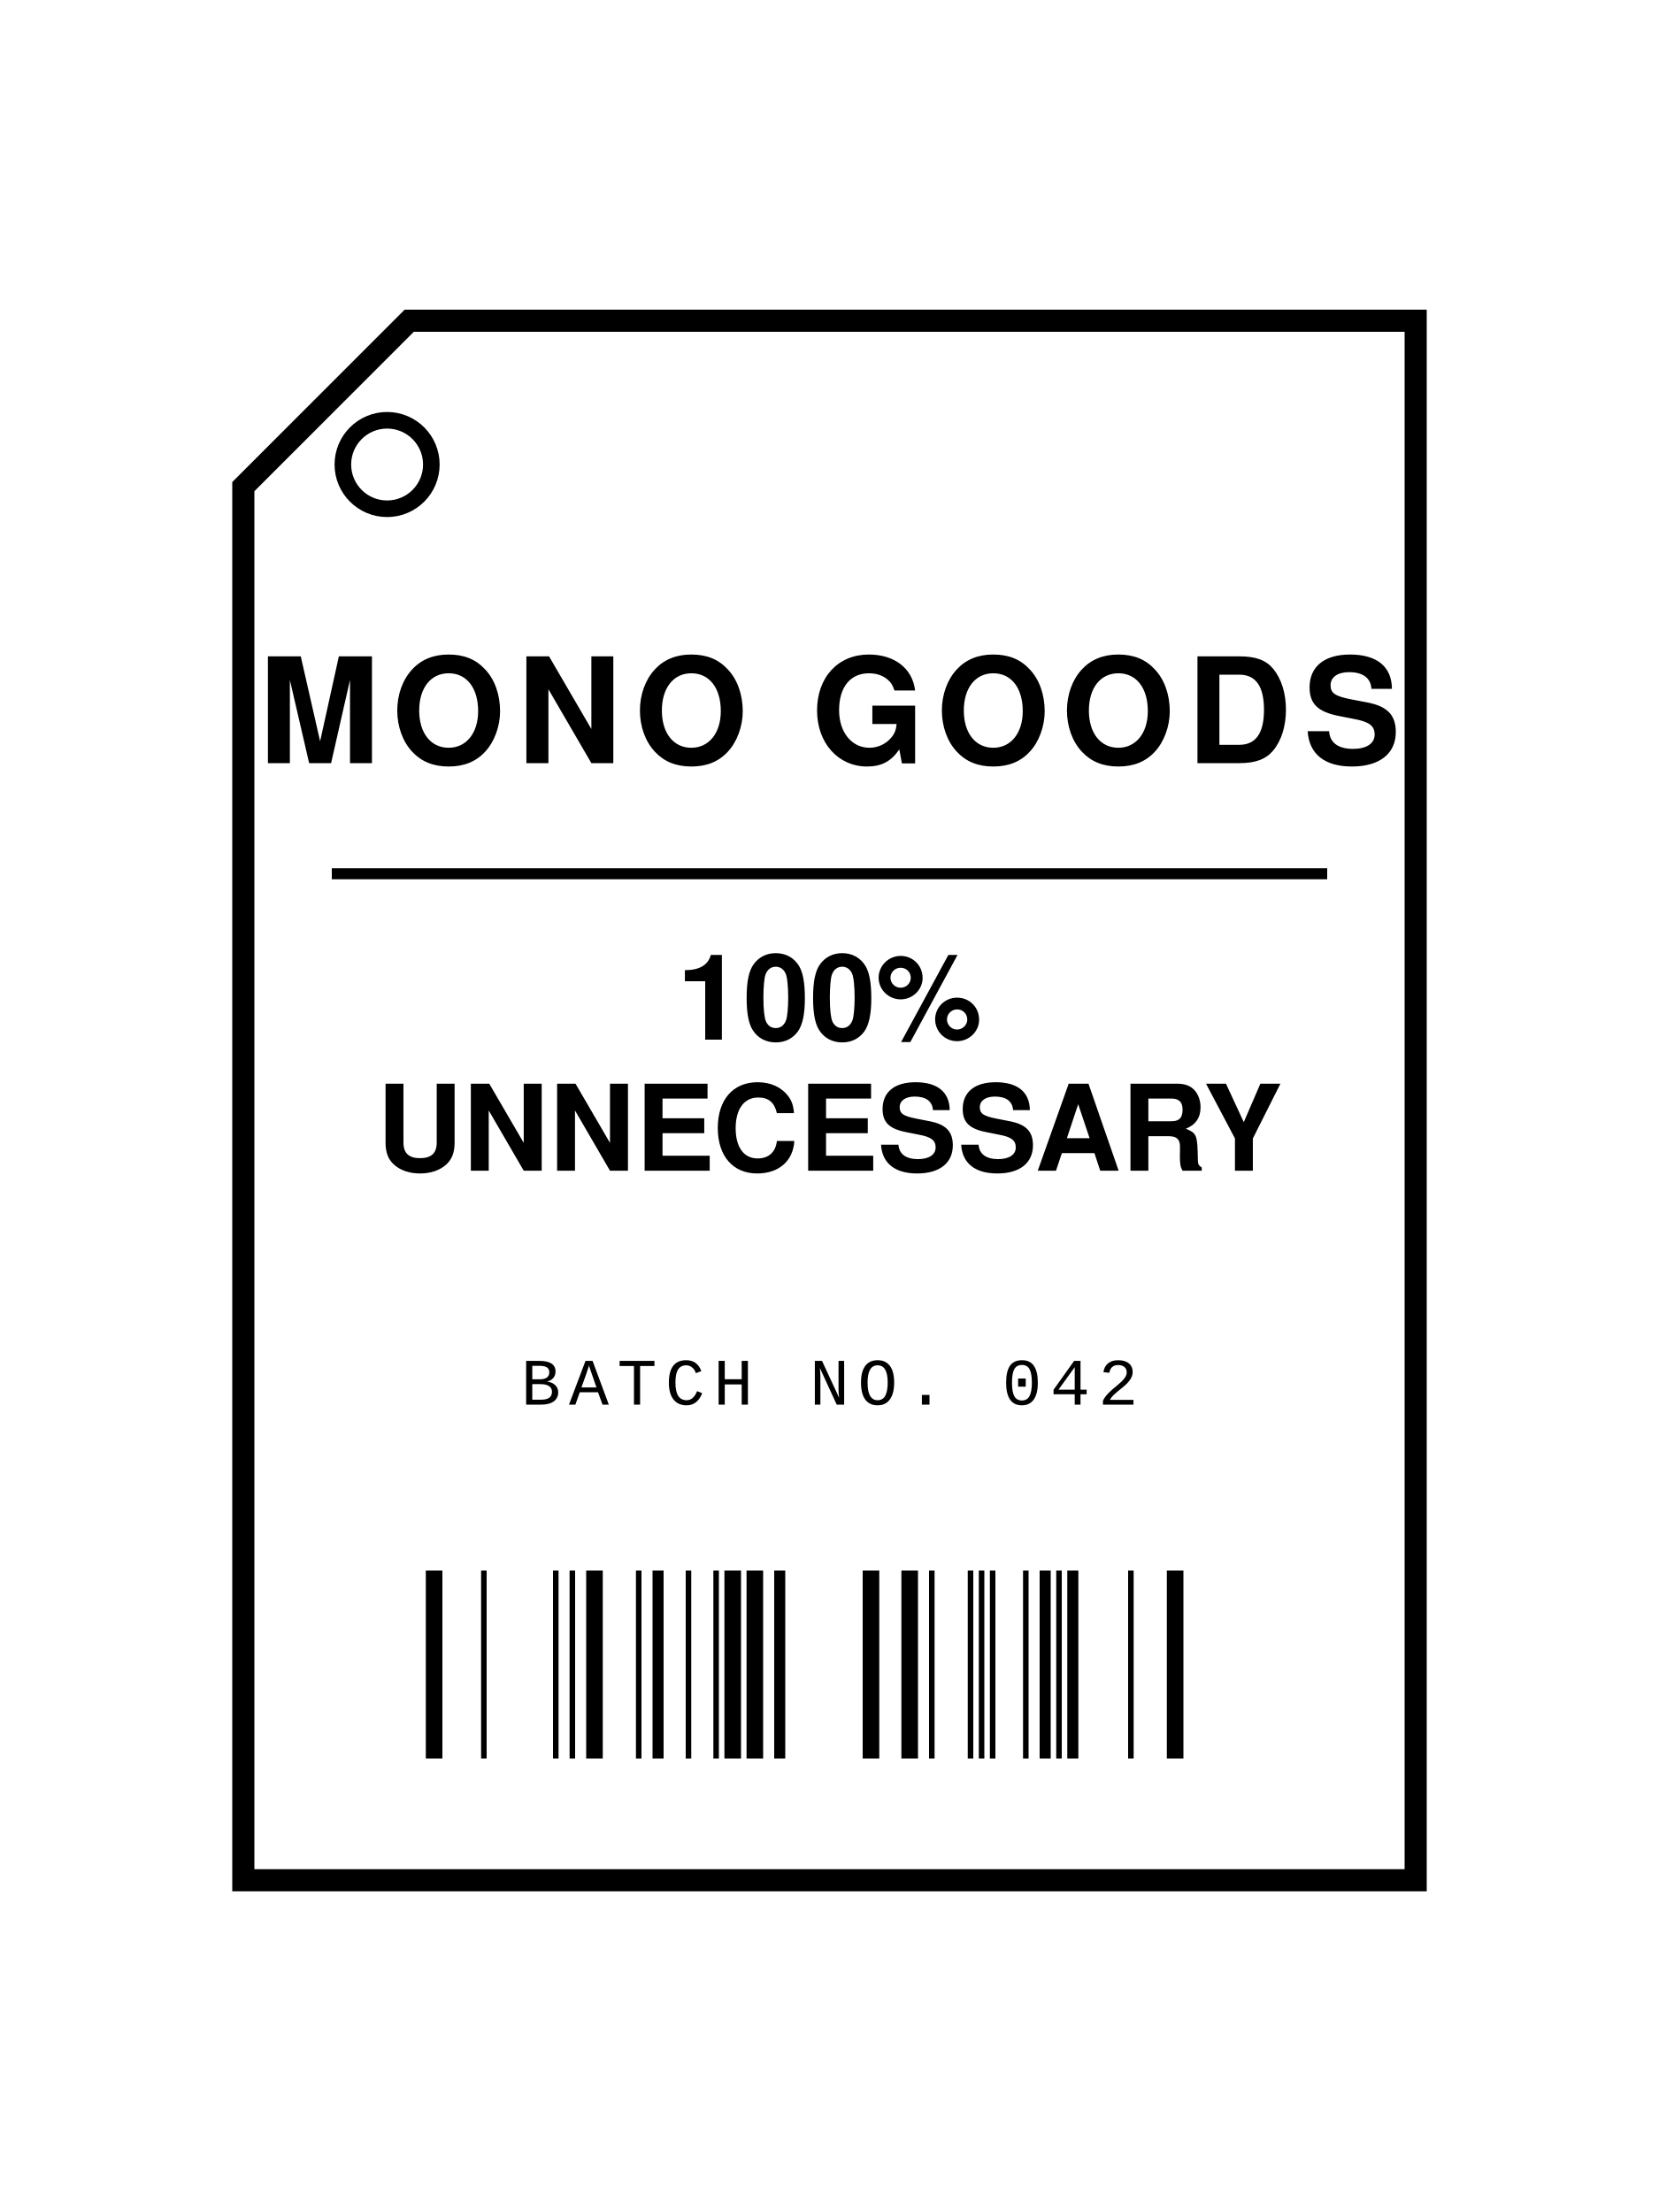
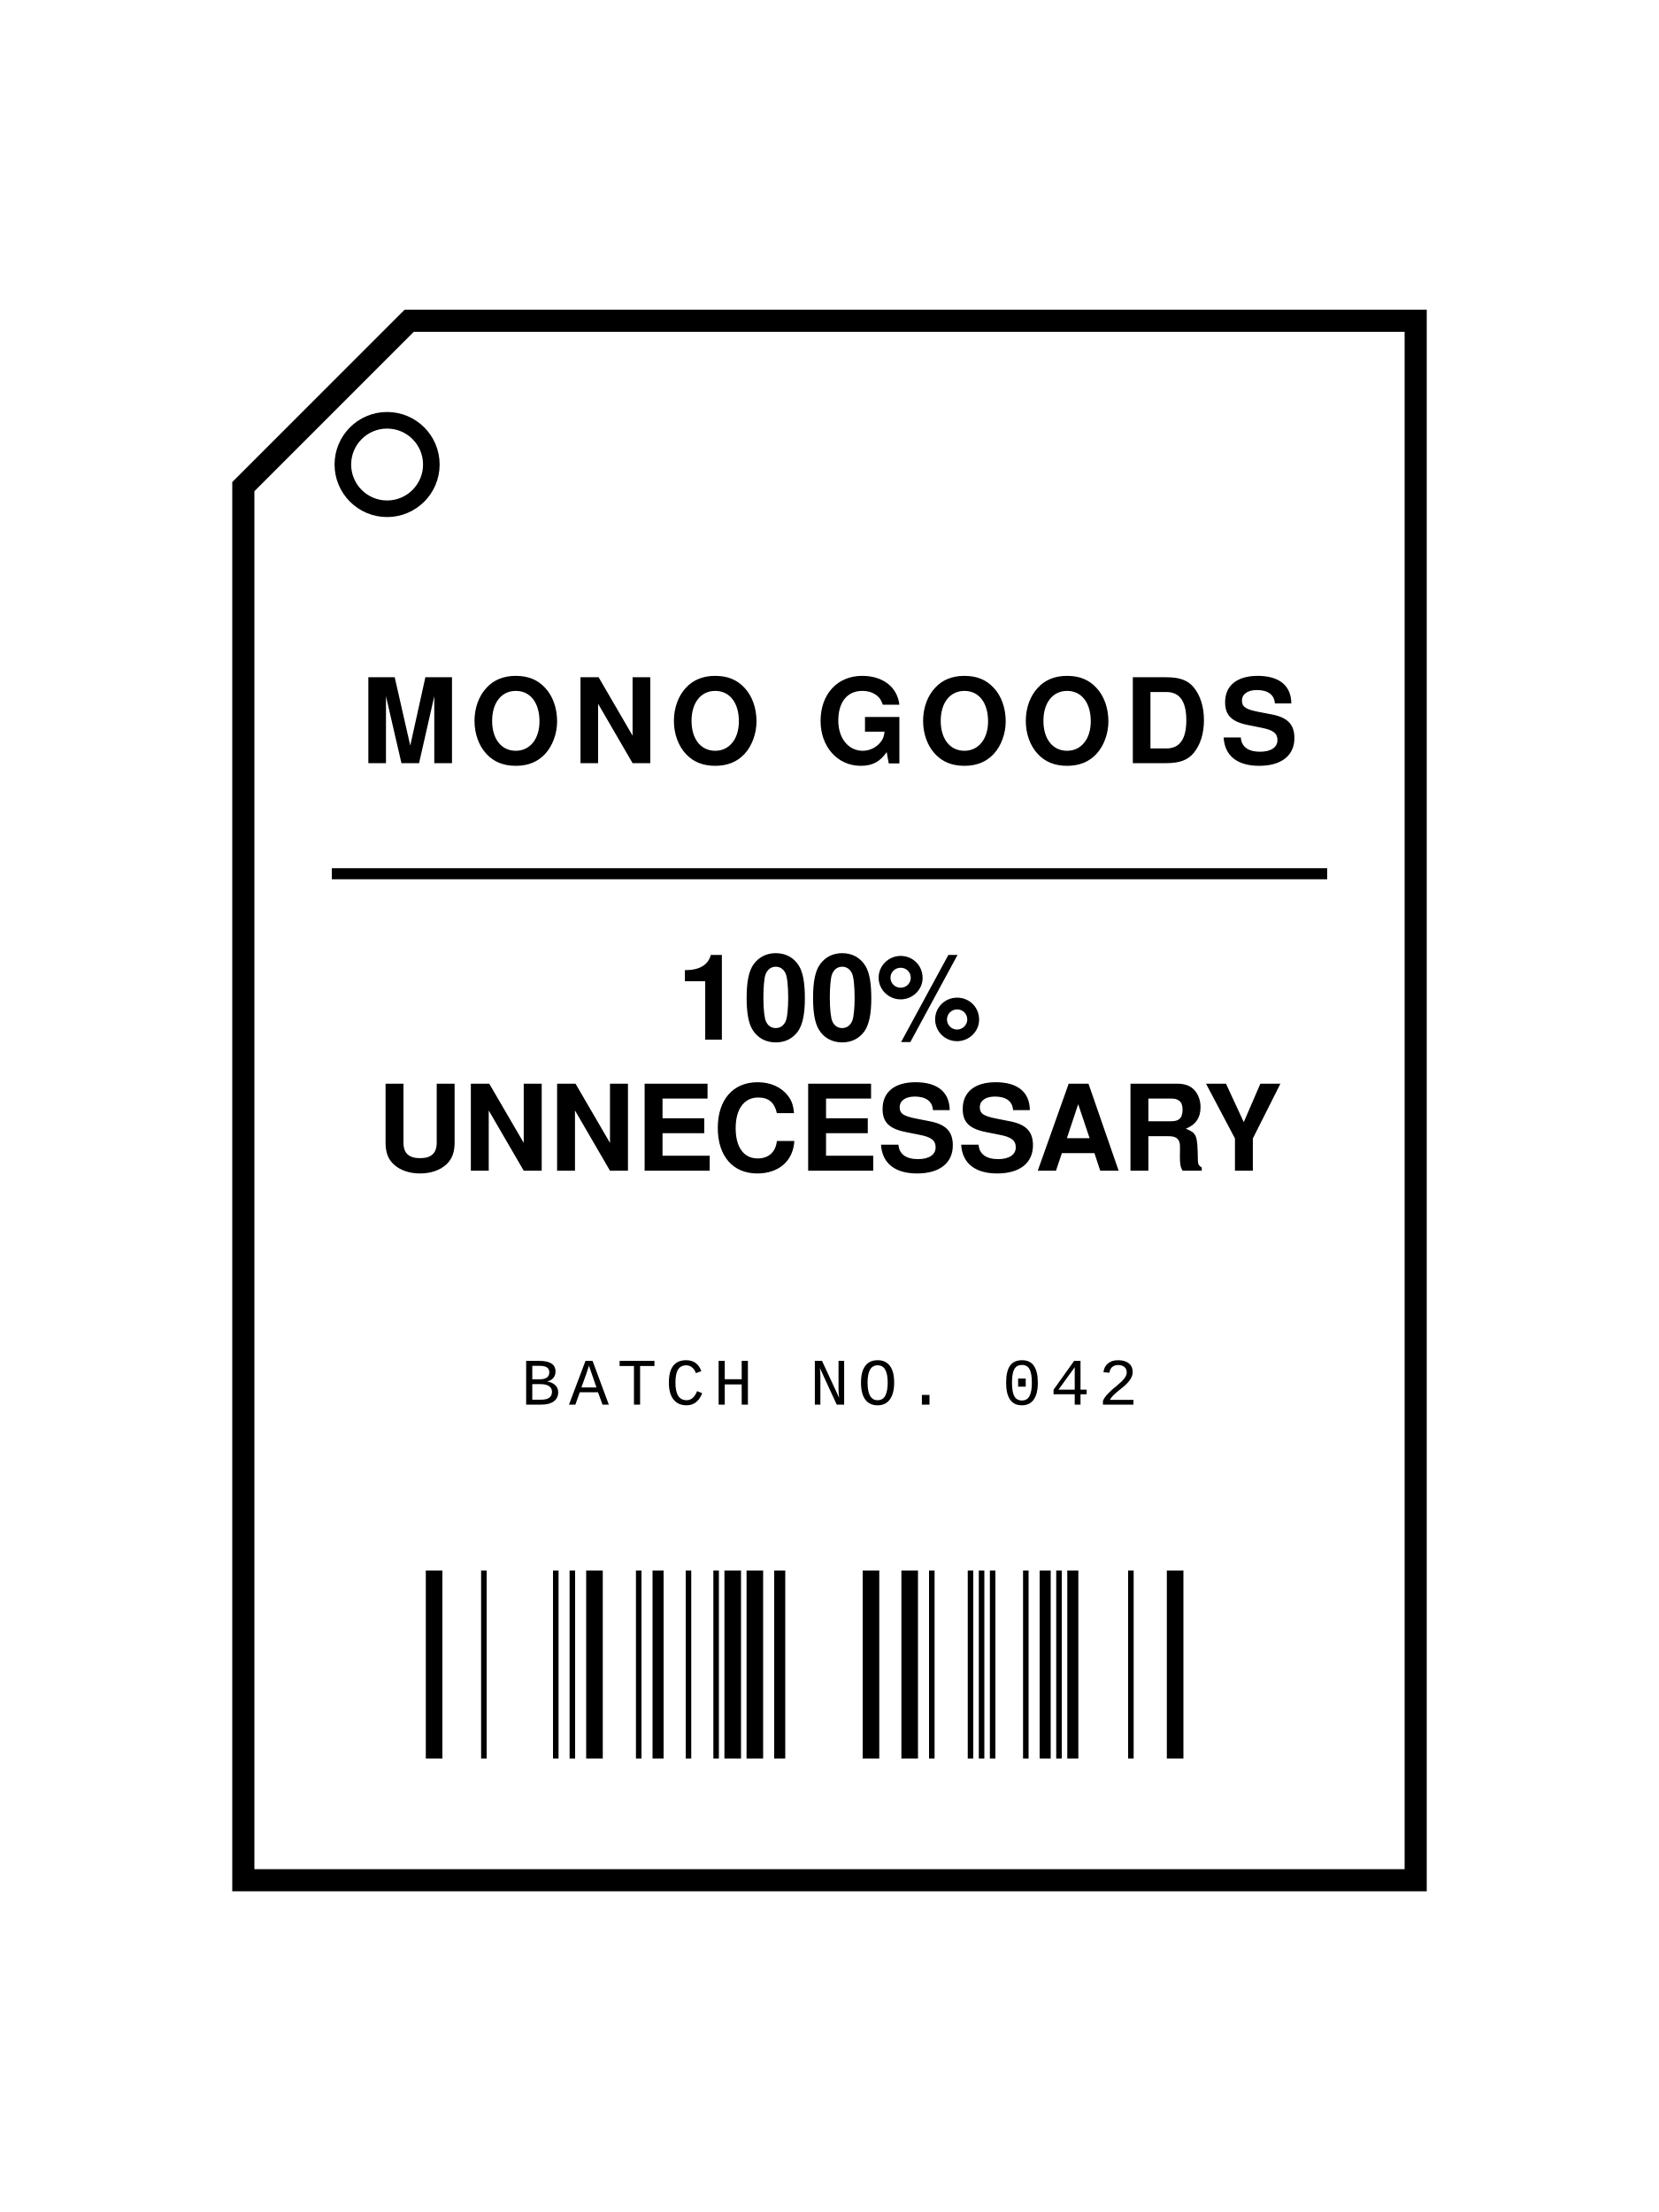
<svg xmlns="http://www.w3.org/2000/svg" viewBox="0 0 300 400" width="300" height="400">
  <rect width="300" height="400" fill="#FFFFFF" />
  <path d="M74 58 H256 V340 H44 V88 Z" fill="none" stroke="#000000" stroke-width="4" />
  <circle cx="70" cy="84" r="8" fill="none" stroke="#000000" stroke-width="3" />
-   <text x="150" y="138" font-size="26.5" font-weight="900" letter-spacing="2" text-anchor="middle" font-family="Helvetica, Arial, sans-serif" fill="#000000" textLength="182" lengthAdjust="spacingAndGlyphs">MONO GOODS</text>
+   <text x="150" y="138" font-size="21.3" font-weight="900" letter-spacing="2" text-anchor="middle" font-family="Helvetica, Arial, sans-serif" fill="#000000">MONO GOODS</text>
  <line x1="60" y1="158" x2="240" y2="158" stroke="#000000" stroke-width="2" />
  <text x="150" y="188" font-size="21.6" font-weight="700" text-anchor="middle" font-family="Helvetica, Arial, sans-serif" fill="#000000">100%</text>
  <text x="150" y="211.7" font-size="21.6" font-weight="700" text-anchor="middle" font-family="Helvetica, Arial, sans-serif" fill="#000000">UNNECESSARY</text>
  <text x="150" y="254" font-size="12" font-weight="400" letter-spacing="1.5" text-anchor="middle" font-family="'Courier New', Courier, monospace" fill="#000000">BATCH NO. 042</text>
  <g fill="#000000">
    <rect x="77" y="284" width="3" height="34" />
    <rect x="87" y="284" width="1" height="34" />
    <rect x="100" y="284" width="1" height="34" />
    <rect x="103" y="284" width="1" height="34" />
    <rect x="106" y="284" width="3" height="34" />
    <rect x="115" y="284" width="1" height="34" />
    <rect x="118" y="284" width="2" height="34" />
    <rect x="124" y="284" width="1" height="34" />
    <rect x="129" y="284" width="1" height="34" />
    <rect x="131" y="284" width="3" height="34" />
    <rect x="135" y="284" width="3" height="34" />
    <rect x="140" y="284" width="2" height="34" />
    <rect x="156" y="284" width="3" height="34" />
    <rect x="163" y="284" width="3" height="34" />
    <rect x="168" y="284" width="1" height="34" />
    <rect x="175" y="284" width="1" height="34" />
    <rect x="177" y="284" width="1" height="34" />
    <rect x="179" y="284" width="1" height="34" />
    <rect x="185" y="284" width="1" height="34" />
    <rect x="188" y="284" width="2" height="34" />
    <rect x="191" y="284" width="1" height="34" />
    <rect x="193" y="284" width="2" height="34" />
    <rect x="204" y="284" width="1" height="34" />
    <rect x="211" y="284" width="3" height="34" />
  </g>
</svg>
